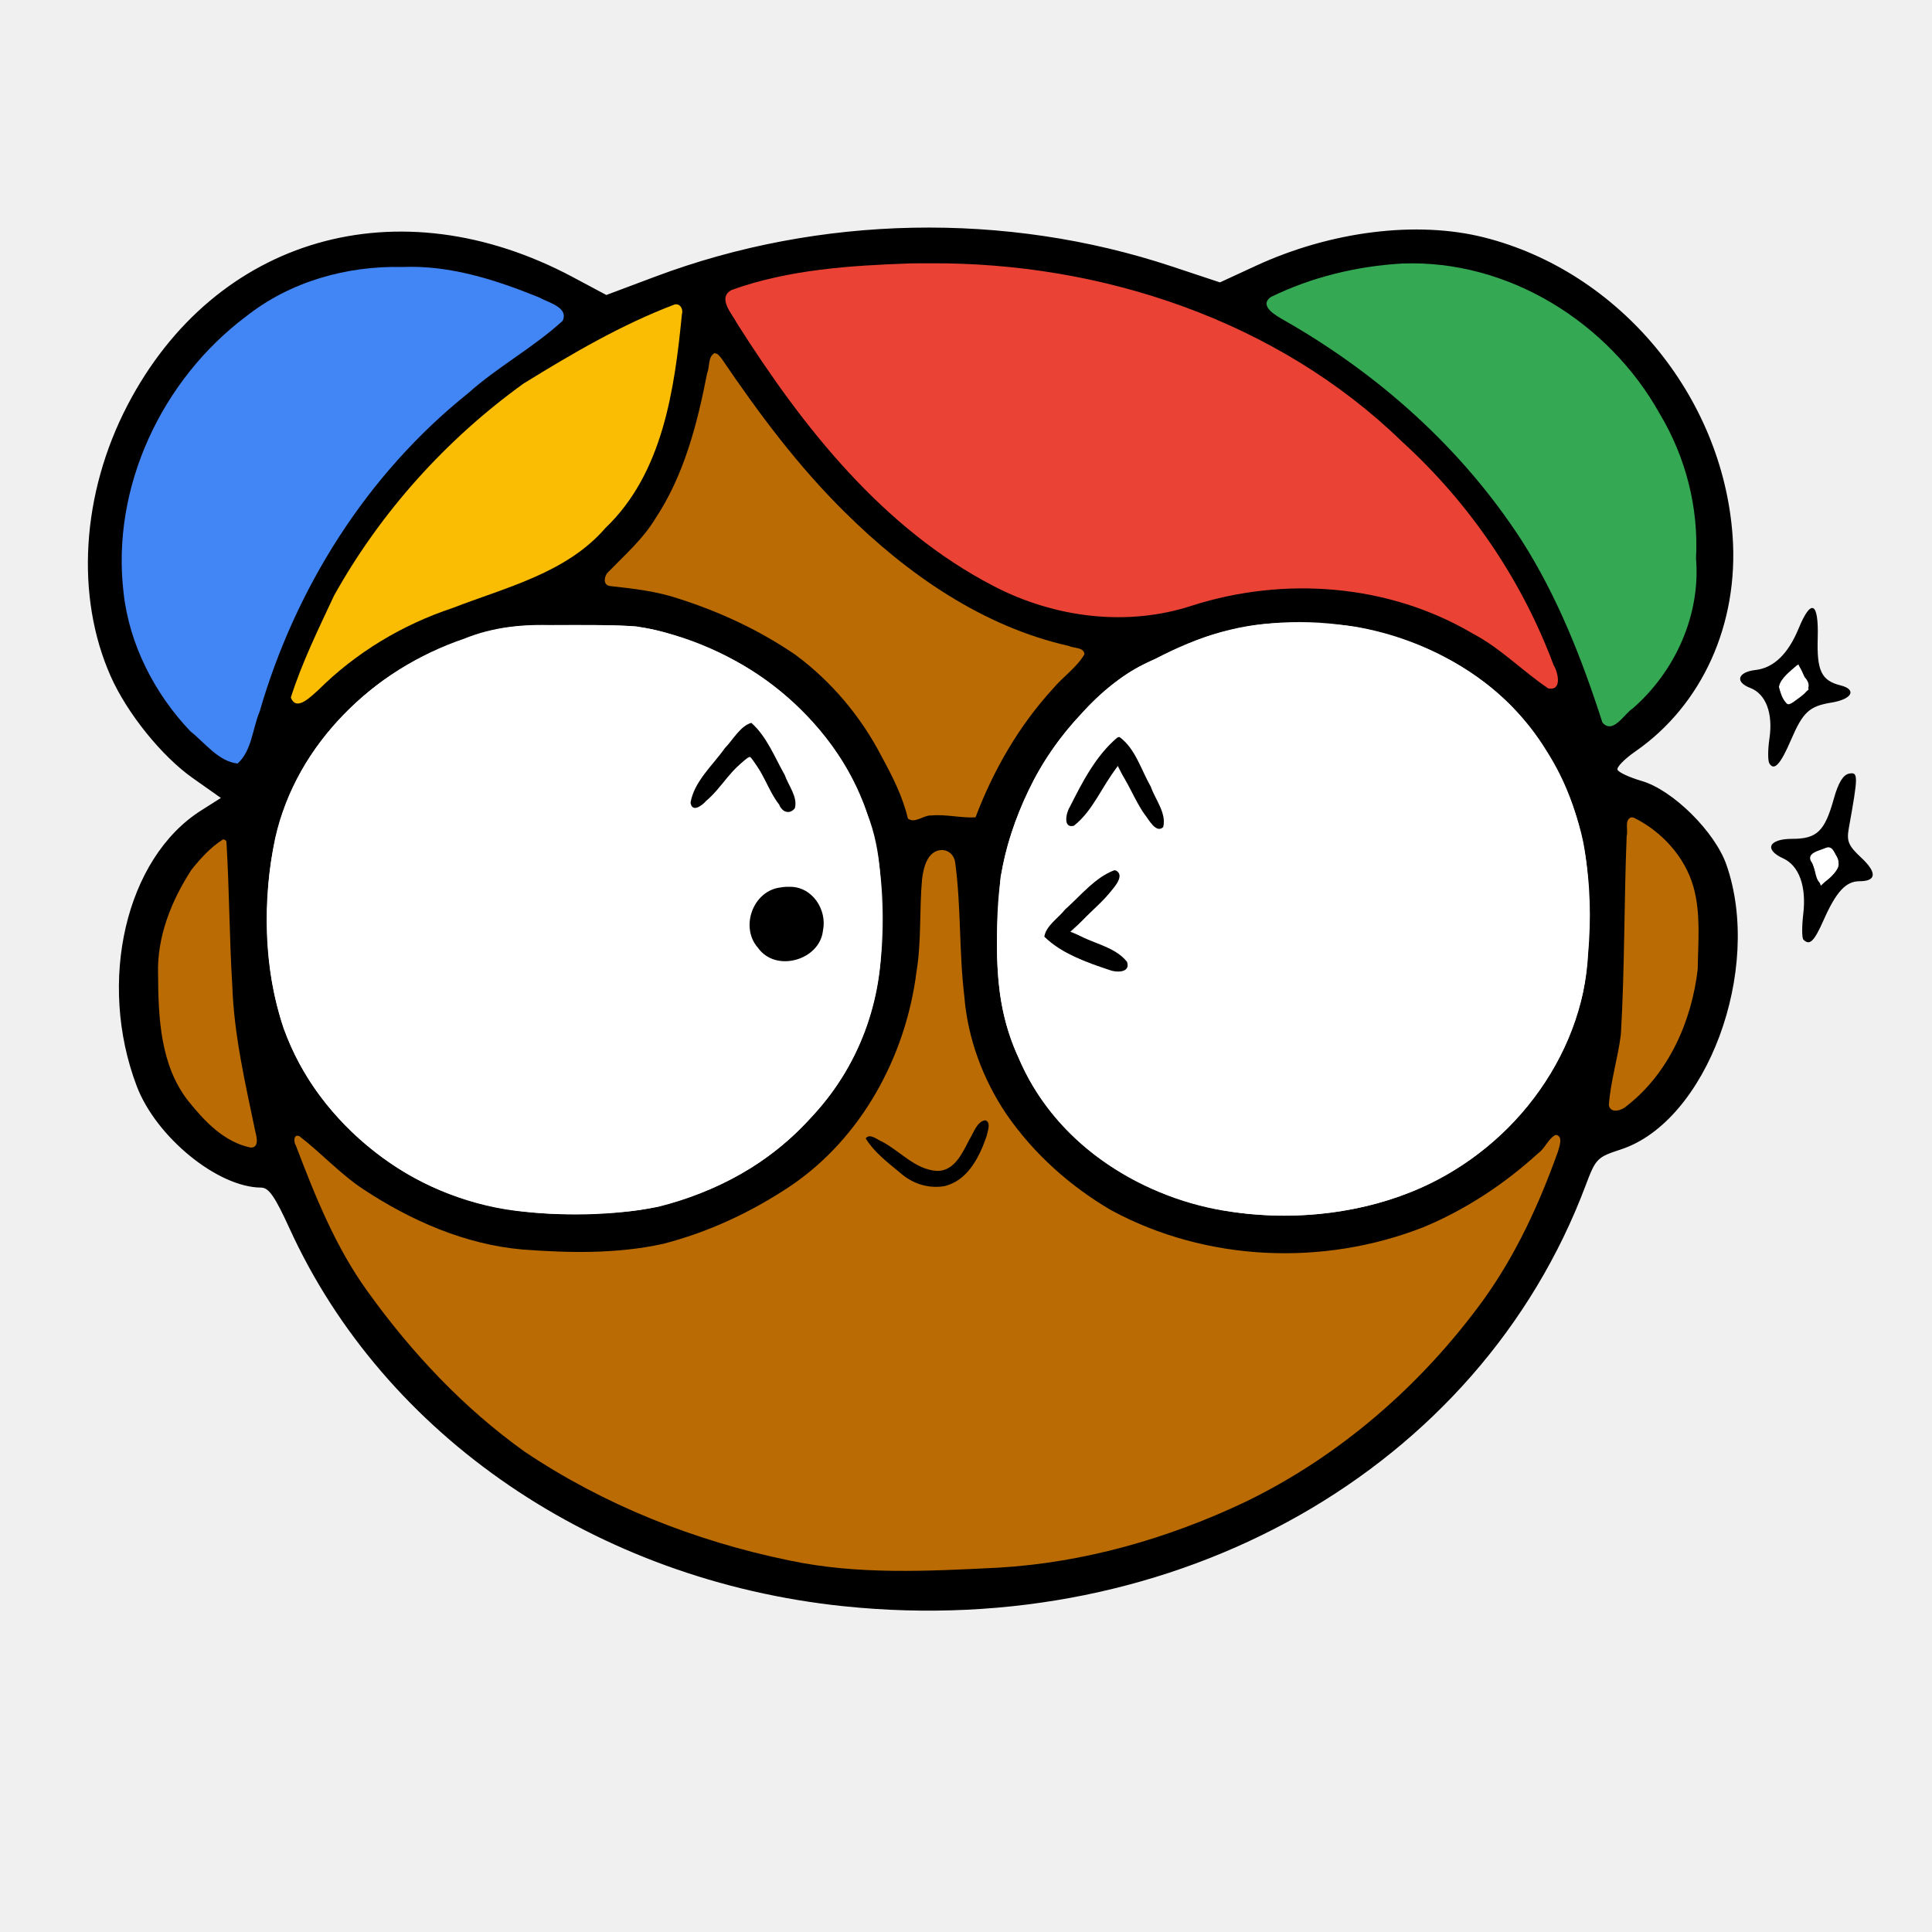
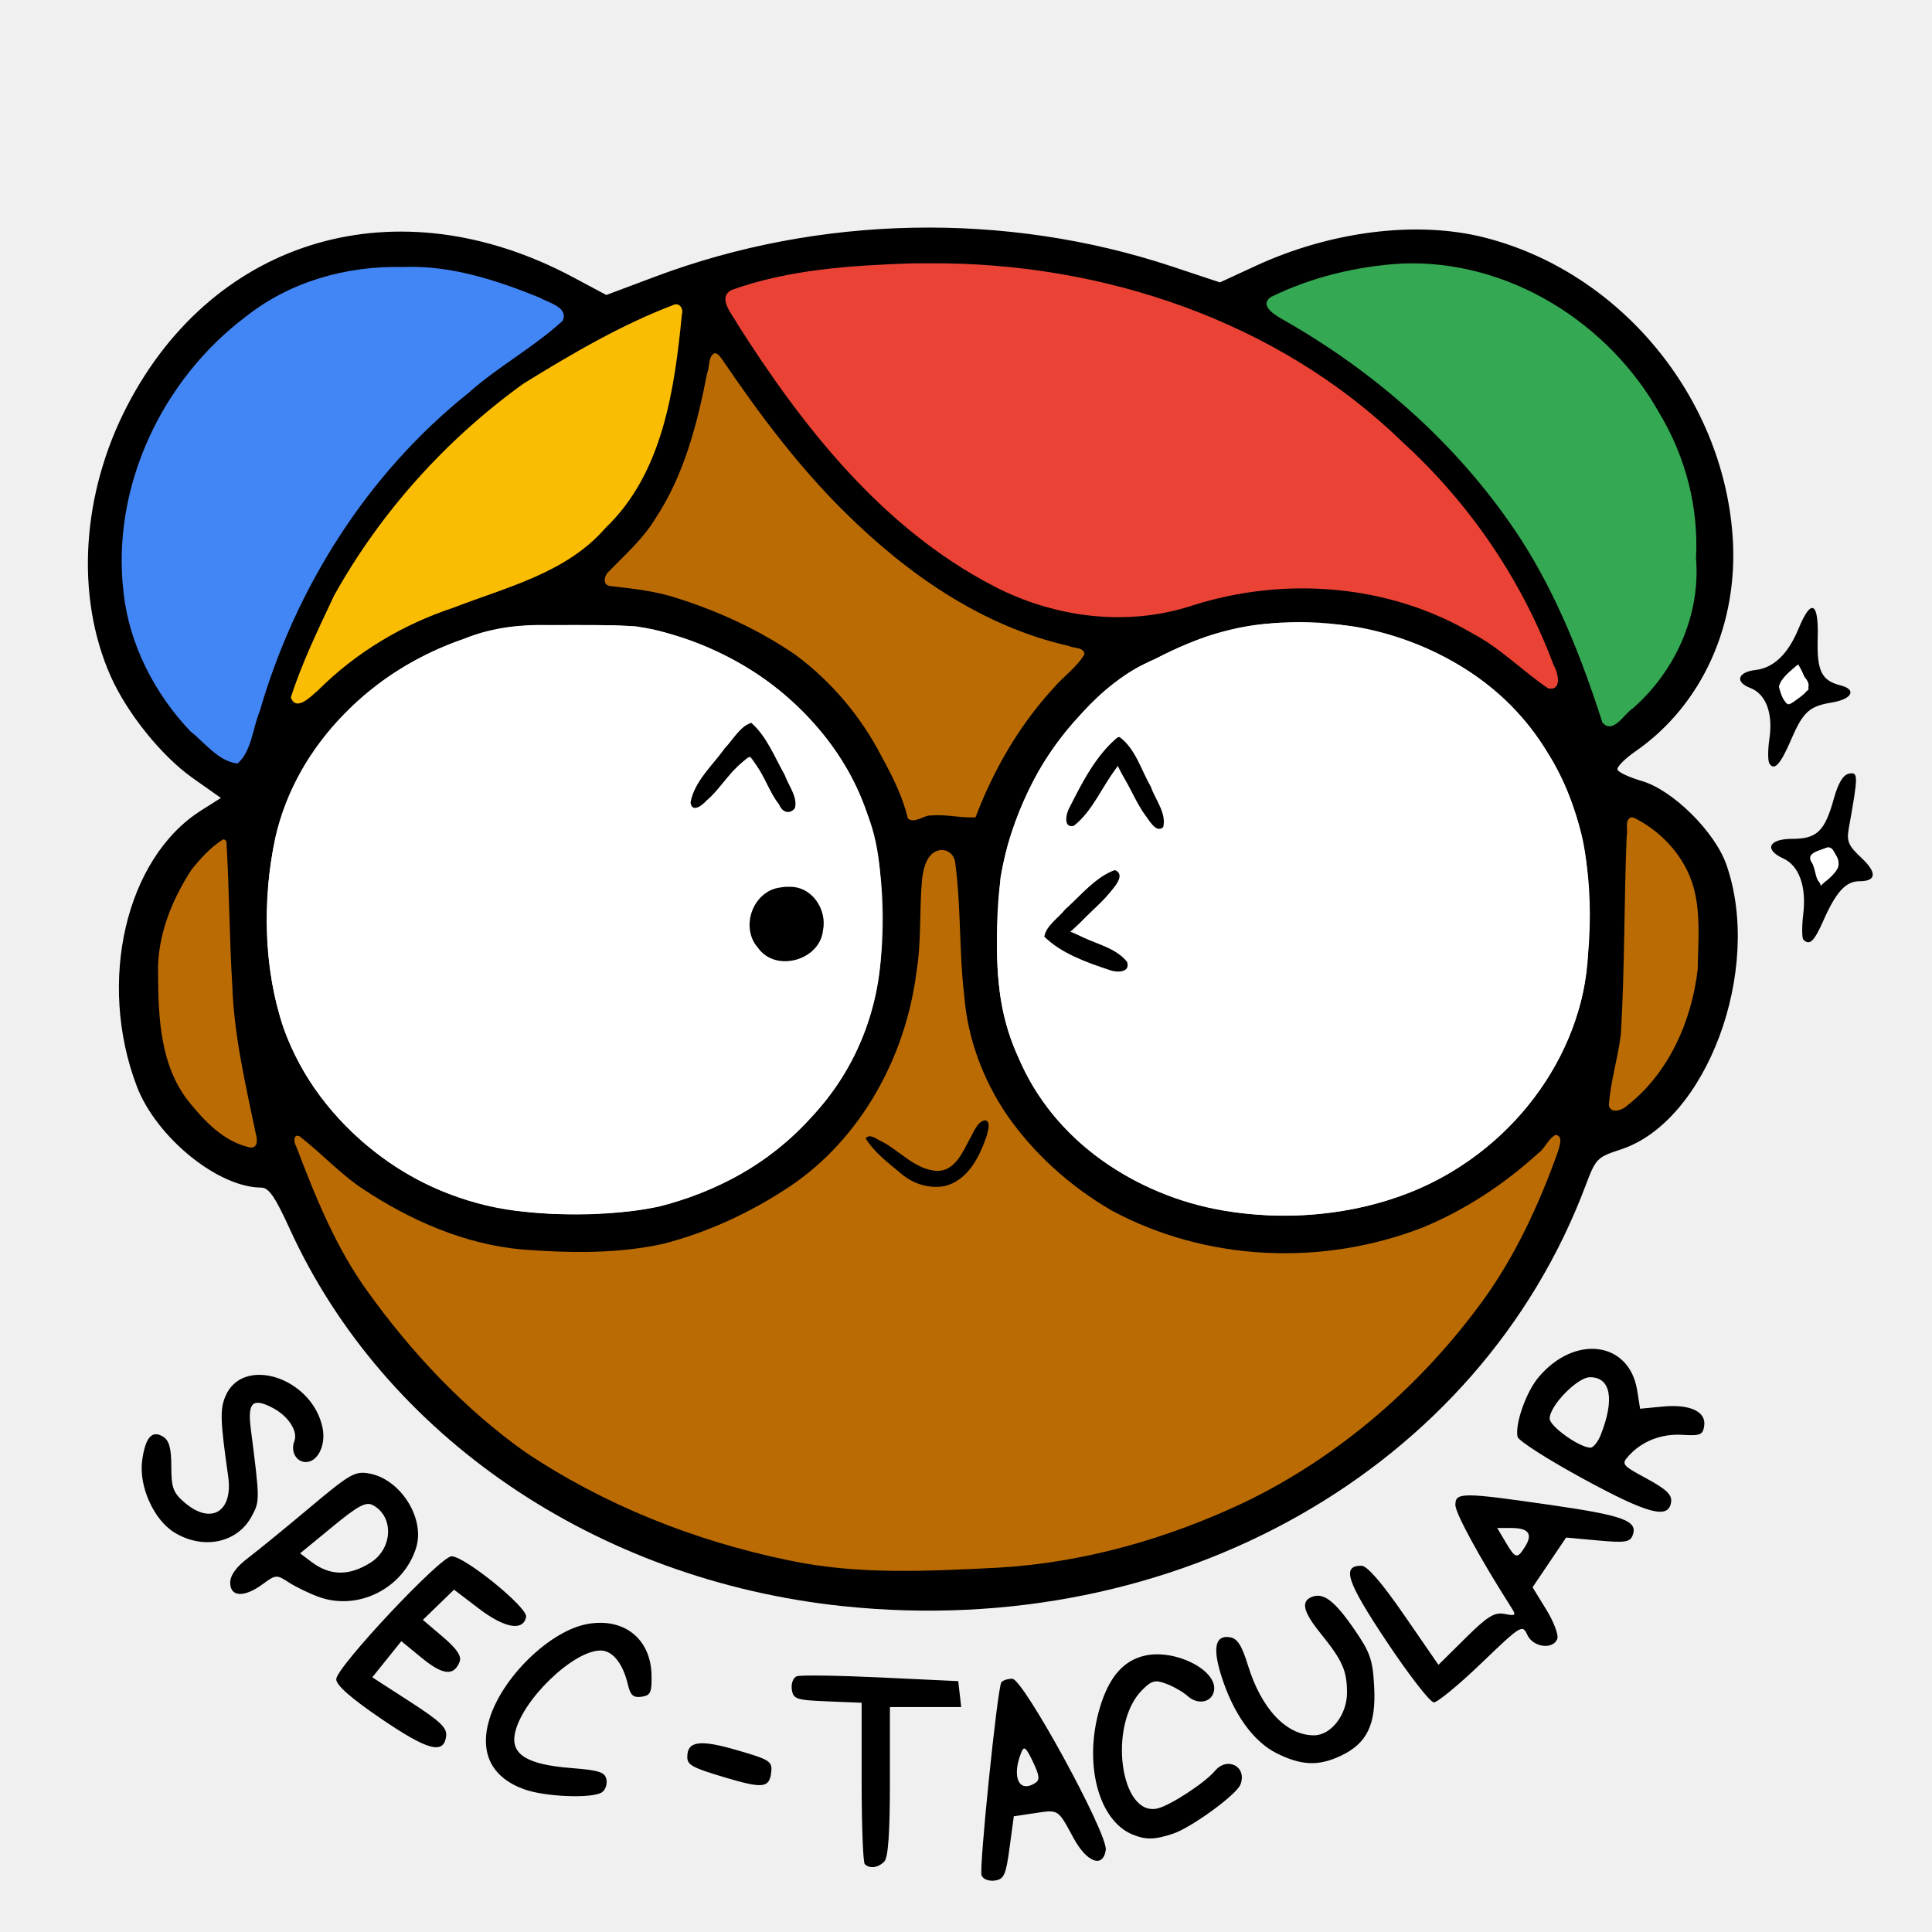
<svg xmlns="http://www.w3.org/2000/svg" version="1.1" id="svg2102" width="131.2" height="131.2" viewBox="0 0 131.2 131.2">
  <defs id="defs2106" />
  <path style="fill:#000000;stroke-width:0.32" d="M 57.284,109.077 C 40.482,107.323 26.102,97.524 19.673,83.448 c -1.005,-2.201 -1.419,-2.798 -1.941,-2.8 -2.943,-0.013 -7.128,-3.425 -8.443,-6.883 C 6.589,66.665 8.542,58.282 13.652,55.042 l 1.349,-0.855 -1.921,-1.355 C 10.981,51.351 8.629,48.432 7.517,45.925 5.103,40.487 5.533,33.524 8.653,27.527 14.606,16.086 27.059,12.502 38.906,18.821 l 2.27,1.211 3.32,-1.246 C 55.65,14.598 68.304,14.348 79.58,18.093 l 3.265,1.084 2.431,-1.123 c 5.11,-2.361 10.945,-3.086 15.518,-1.929 9.168,2.32 16.18,10.744 16.864,20.258 0.43,5.984 -2.057,11.497 -6.609,14.651 -0.723,0.501 -1.267,1.056 -1.208,1.232 0.059,0.177 0.806,0.525 1.66,0.774 2.097,0.612 4.957,3.444 5.739,5.684 2.487,7.12 -1.339,17.432 -7.172,19.334 -1.615,0.527 -1.702,0.615 -2.39,2.446 -7.25,19.281 -27.798,30.931 -50.394,28.572 z m 15.831,-3.474 c 9.32,-1.972 16.564,-5.783 22.75,-11.968 4.405,-4.405 6.816,-8.065 9.099,-13.811 1.009,-2.54 1.092,-3.288 0.215,-1.951 -0.722,1.102 -4.18,3.622 -6.74,4.911 -7.201,3.626 -16.449,3.381 -23.532,-0.623 -2.316,-1.309 -5.708,-4.567 -7.015,-6.737 -2.165,-3.594 -2.721,-5.859 -2.919,-11.895 -0.166,-5.045 -0.223,-5.445 -0.797,-5.555 -1.119,-0.214 -1.461,0.804 -1.461,4.349 0,7.328 -2.652,13.326 -7.79,17.621 -2.042,1.707 -6.67,3.976 -9.65,4.732 -3.089,0.783 -9.422,0.779 -12.48,-0.009 -4.352,-1.122 -8.373,-3.325 -11.168,-6.121 -0.809,-0.809 -1.472,-1.392 -1.472,-1.295 0,0.359 1.955,5.085 2.769,6.693 2.516,4.969 8.222,11.389 12.913,14.528 6.059,4.054 13.218,6.729 20.797,7.77 3.566,0.49 12.845,0.13 16.48,-0.639 z m -11.2,-25.152 c -1.08,-0.585 -3.36,-2.675 -3.36,-3.081 0,-0.767 1.097,-0.472 2.566,0.69 2.433,1.923 3.492,1.688 4.626,-1.026 0.463,-1.109 1.195,-1.537 1.575,-0.921 0.288,0.466 -0.52,2.565 -1.379,3.58 -1.019,1.204 -2.642,1.51 -4.028,0.759 z m -15.68,1.039 c 3.502,-1.134 6.257,-2.847 8.641,-5.373 3.499,-3.709 5.07,-7.957 5.07,-13.712 0,-5.755 -1.571,-10.003 -5.07,-13.712 -2.365,-2.507 -5.104,-4.219 -8.641,-5.399 -2.304,-0.769 -3.024,-0.855 -7.2,-0.855 -4.176,0 -4.896,0.085 -7.2,0.855 -3.536,1.181 -6.275,2.892 -8.641,5.399 -3.498,3.708 -5.057,7.933 -5.057,13.712 0,5.647 1.531,9.916 4.841,13.502 4.316,4.676 9.672,6.751 16.856,6.53 3.03,-0.093 4.38,-0.293 6.4,-0.947 z m 5.336,-16.946 c -1.589,-1.692 -0.418,-4.379 1.909,-4.379 1.477,0 2.515,1.075 2.515,2.605 0,2.272 -2.874,3.425 -4.424,1.775 z m 1.655,-9.438 c -0.191,-0.122 -0.723,-0.968 -1.183,-1.879 -0.46,-0.912 -0.953,-1.73 -1.096,-1.818 -0.143,-0.088 -0.956,0.699 -1.807,1.75 -1.497,1.85 -2.164,2.188 -2.357,1.196 -0.114,-0.589 3.671,-5.39 4.249,-5.39 0.23,0 1.08,1.28 1.888,2.844 1.154,2.235 1.382,2.916 1.062,3.182 -0.224,0.186 -0.563,0.238 -0.754,0.116 z m 38.862,26.957 c 7.582,-1.541 13.47,-7.01 15.305,-14.219 0.705,-2.767 0.706,-8.426 0.002,-11.2 -0.856,-3.376 -2.553,-6.466 -4.807,-8.753 -4.508,-4.575 -12.11,-6.669 -18.754,-5.167 -1.986,0.449 -2.559,0.673 -6.24,2.432 -2.566,1.226 -5.911,4.802 -7.472,7.987 -1.822,3.716 -2.39,6.154 -2.42,10.381 -0.028,3.996 0.402,6.124 1.836,9.088 3.617,7.475 12.974,11.396 22.549,9.451 z M 73.275,65.122 c -1.32,-0.59 -2.444,-1.283 -2.497,-1.54 -0.103,-0.499 4.194,-4.537 4.829,-4.537 0.958,0 0.445,1.15 -1.173,2.628 l -1.75,1.599 1.975,0.81 c 1.416,0.581 1.975,0.978 1.975,1.402 0,0.894 -0.725,0.816 -3.36,-0.362 z m -0.93,-9.242 c -0.418,-0.504 2.752,-5.737 3.571,-5.895 0.389,-0.075 0.927,0.684 1.996,2.812 0.805,1.603 1.379,3.053 1.275,3.221 -0.465,0.753 -1.183,0.146 -2.191,-1.854 L 75.907,52.006 74.671,53.999 c -1.327,2.141 -1.796,2.52 -2.326,1.882 z M 17.187,77.045 C 15.711,70.517 15.599,69.673 15.401,63.557 l -0.206,-6.368 -0.975,0.821 c -1.235,1.041 -2.512,3.417 -3.029,5.636 -0.518,2.226 -0.244,6.744 0.533,8.8 0.703,1.86 2.552,4.062 4.017,4.784 1.409,0.694 1.638,0.665 1.446,-0.186 z m 94.476,-3.304 c 2.234,-2.424 3.523,-6.041 3.527,-9.896 0.002,-2.627 -0.366,-4.148 -1.365,-5.63 -0.643,-0.954 -2.56,-2.53 -3.076,-2.53 -0.106,1.21e-4 -0.196,3.132 -0.2,6.96 -0.005,5.393 -0.131,7.526 -0.56,9.474 -0.304,1.383 -0.553,2.643 -0.553,2.8 0,0.692 0.983,0.172 2.228,-1.178 z m -47.063,-18.572 1.475,0.195 0.749,-1.84 c 1,-2.455 3.161,-5.641 5.143,-7.582 l 1.616,-1.582 -2.26,-0.587 C 64.121,41.902 56.356,35.516 50.094,26.315 l -1.581,-2.323 -0.583,2.886 c -1.033,5.113 -2.868,8.795 -5.613,11.262 -1.43,1.285 -1.425,1.546 0.031,1.546 3.03,0 9.588,2.685 12.527,5.13 0.88,0.732 2.22,2.073 2.978,2.98 1.416,1.695 3.902,6.388 3.902,7.364 0,0.461 0.109,0.49 0.685,0.181 0.408,-0.218 1.281,-0.288 2.16,-0.171 z m -48.103,-4.525 c 2.457,-11.153 9.041,-20.753 18.538,-27.032 1.584,-1.047 2.939,-1.962 3.011,-2.033 0.261,-0.258 -4.199,-2.08 -6.297,-2.572 -3.209,-0.754 -8.249,-0.476 -10.849,0.597 -9.706,4.008 -14.957,16.37 -10.738,25.281 0.521,1.1 1.39,2.55 1.932,3.221 0.984,1.22 3.533,3.41 3.975,3.415 0.129,0.002 0.321,-0.393 0.428,-0.877 z m 95.904,-4.752 c 1.623,-2.111 2.476,-4.955 2.471,-8.241 -0.013,-8.92 -6.601,-17.099 -15.249,-18.932 -1.203,-0.255 -2.877,-0.466 -3.721,-0.469 -2.032,-0.007 -6.061,0.842 -8.128,1.713 l -1.661,0.7 1.661,0.925 c 9.941,5.534 17.389,14.482 20.595,24.746 l 0.828,2.65 0.999,-0.762 c 0.55,-0.419 1.542,-1.467 2.205,-2.33 z M 24.427,43.881 c 2.141,-1.468 4.314,-2.46 8.082,-3.69 1.944,-0.635 4.388,-1.658 5.431,-2.274 4.571,-2.701 7.028,-7.329 7.693,-14.49 l 0.215,-2.309 -1.246,0.52 c -2.595,1.083 -6.448,3.149 -8.764,4.699 -4.691,3.139 -10.398,9.559 -12.913,14.528 -0.814,1.608 -2.769,6.333 -2.769,6.693 0,0.097 0.662,-0.485 1.472,-1.295 0.809,-0.809 2.069,-1.881 2.8,-2.382 z m 80.333,0.578 C 102.584,39.105 100.131,35.441 95.865,31.175 89.675,24.985 82.395,21.157 73.115,19.213 69.031,18.358 61.403,18.032 57.309,18.538 c -3.977,0.492 -7.714,1.328 -7.714,1.726 0,0.176 0.957,1.757 2.126,3.514 9.234,13.871 19.7,20.056 28.779,17.009 1.341,-0.45 3.647,-0.98 5.124,-1.178 6.37,-0.852 13.544,1.363 18.246,5.633 0.86,0.781 1.6,1.387 1.644,1.346 0.044,-0.041 -0.296,-0.999 -0.755,-2.128 z m 17.708,19.351 c -0.107,-0.107 -0.111,-0.894 -0.01,-1.749 0.222,-1.873 -0.287,-3.277 -1.364,-3.768 -1.319,-0.601 -0.983,-1.328 0.612,-1.328 1.681,0 2.211,-0.51 2.825,-2.718 0.303,-1.089 0.634,-1.634 1.04,-1.712 0.626,-0.12 0.624,0.126 -0.02,3.708 -0.158,0.879 -0.03,1.185 0.833,1.991 1.097,1.024 1.054,1.61 -0.118,1.61 -0.916,0 -1.581,0.724 -2.433,2.652 -0.64,1.446 -0.942,1.737 -1.365,1.314 z m 2.22,-5.705 c -0.297,-0.629 -0.448,-0.686 -1.001,-0.381 -0.358,0.198 -0.685,0.369 -0.726,0.381 -0.041,0.012 0.097,0.476 0.307,1.033 l 0.382,1.011 0.694,-0.652 c 0.578,-0.543 0.635,-0.775 0.344,-1.392 z m -4.53,-6.257 c -0.111,-0.179 -0.11,-0.938 0.001,-1.685 0.258,-1.726 -0.24,-3.042 -1.304,-3.447 -1.057,-0.402 -0.854,-1.08 0.365,-1.218 1.224,-0.138 2.212,-1.09 2.921,-2.816 0.852,-2.073 1.37,-1.815 1.298,0.646 -0.066,2.232 0.251,2.889 1.552,3.216 1.125,0.282 0.784,0.94 -0.605,1.165 -1.516,0.246 -1.945,0.639 -2.756,2.526 -0.72,1.674 -1.145,2.14 -1.471,1.612 z m 2.649,-5 c 0.051,-0.023 -0.082,-0.423 -0.294,-0.889 l -0.386,-0.847 -0.724,0.68 c -0.61,0.573 -0.669,0.8 -0.374,1.447 0.337,0.74 0.374,0.747 1.017,0.209 0.367,-0.307 0.709,-0.578 0.76,-0.601 z" id="path2661" />
  <path style="fill:#ffffff;fill-opacity:1;stroke-width:0.197" d="m 27.341,18.552 c -3.803,-0.08 -7.654,0.997 -10.595,3.478 -6.114,4.713 -9.576,13.146 -7.426,20.715 1.052,2.884 2.512,5.717 5.025,7.596 0.521,0.338 1.179,1.181 1.812,1.048 1.229,-3.56 2.118,-7.265 3.882,-10.626 3.516,-7.341 9.256,-13.473 16.088,-17.846 0.557,-0.486 1.488,-0.872 1.766,-1.538 -2.405,-1.451 -5.234,-2.167 -7.978,-2.706 -0.854,-0.102 -1.714,-0.129 -2.574,-0.121 z" id="path812" />
  <path style="fill:#4285f4;fill-opacity:1;stroke-width:0.197" d="m 27.332,18.131 c -3.795,-0.088 -7.626,0.986 -10.625,3.359 -5.716,4.291 -9.17,11.603 -8.315,18.768 0.387,3.513 2.115,6.858 4.533,9.401 0.985,0.777 1.903,2.049 3.207,2.191 0.968,-0.855 1.016,-2.379 1.5,-3.528 2.429,-8.403 7.303,-16.139 14.162,-21.622 2.018,-1.807 4.435,-3.095 6.419,-4.919 0.415,-0.926 -0.998,-1.233 -1.597,-1.582 -2.942,-1.194 -6.07,-2.204 -9.285,-2.068 z" id="path814" />
  <path style="fill:#ea4335;fill-opacity:1;stroke-width:0.197" d="m 61.808,17.888 c -4.07,0.143 -8.249,0.414 -12.108,1.797 -1.04,0.529 0.041,1.66 0.369,2.306 4.458,7.028 9.885,13.913 17.411,17.811 4.115,2.144 9.05,2.784 13.495,1.317 6.266,-1.994 13.342,-1.462 19.043,1.91 1.878,0.981 3.372,2.546 5.119,3.718 0.971,0.191 0.669,-1.097 0.366,-1.581 C 103.343,39.367 99.777,34.147 95.202,29.983 86.744,21.766 74.805,17.801 63.137,17.881 c -0.443,-0.004 -0.886,0.001 -1.328,0.007 z" id="path816" />
  <path style="fill:#34a853;fill-opacity:1;stroke-width:0.197" d="m 95.238,17.895 c -3.076,0.173 -6.171,0.921 -8.938,2.275 -0.853,0.615 0.391,1.286 0.893,1.573 6.423,3.656 12.071,8.696 16.106,14.904 2.459,3.839 4.131,8.099 5.519,12.42 0.722,0.829 1.478,-0.591 2.054,-0.954 2.886,-2.513 4.621,-6.346 4.303,-10.192 0.184,-3.446 -0.697,-6.881 -2.473,-9.837 -3.455,-6.192 -10.29,-10.464 -17.465,-10.188 z" id="path818" />
  <path style="fill:#fbbc04;fill-opacity:1;stroke-width:0.197" d="m 45.804,20.68 c -3.611,1.368 -6.975,3.346 -10.254,5.369 -5.255,3.787 -9.717,8.743 -12.869,14.406 -1.057,2.261 -2.175,4.539 -2.93,6.911 0.369,1.001 1.394,-0.106 1.847,-0.489 2.567,-2.561 5.723,-4.456 9.153,-5.594 3.624,-1.406 7.724,-2.367 10.371,-5.435 3.894,-3.718 4.685,-9.407 5.185,-14.501 0.109,-0.338 -0.112,-0.767 -0.502,-0.666 z" id="path820" />
  <path style="fill:#000000;fill-opacity:0;stroke-width:0.197" d="m 36.153,82.375 c -5.07,-0.525 -9.151,-2.415 -12.545,-5.808 -2.74,-2.74 -4.261,-5.556 -5.039,-9.33 -0.371,-1.8 -0.413,-2.503 -0.331,-5.597 0.109,-4.134 0.434,-5.658 1.802,-8.452 2.243,-4.579 6.577,-8.179 12.097,-10.048 l 1.671,-0.566 h 5.209 5.209 l 1.671,0.563 c 6.099,2.054 10.584,6.015 12.644,11.164 1.674,4.185 1.917,9.931 0.61,14.44 -1.924,6.638 -7.986,11.986 -15.121,13.338 -1.83,0.347 -5.905,0.5 -7.876,0.296 z M 54.448,64.992 c 0.373,-0.156 0.856,-0.576 1.074,-0.934 1.496,-2.453 -1.519,-5.036 -3.718,-3.185 -1.346,1.133 -1.086,3.276 0.498,4.102 0.716,0.373 1.282,0.378 2.145,0.017 z M 53.955,54.559 c 0,-0.514 -1.431,-3.524 -2.3,-4.836 -0.621,-0.939 -0.829,-0.853 -2.333,0.966 -2.047,2.476 -2.755,3.756 -2.251,4.068 0.334,0.206 0.881,-0.226 2.032,-1.609 0.614,-0.737 1.292,-1.45 1.506,-1.584 0.354,-0.221 0.442,-0.149 0.972,0.788 1.344,2.381 1.579,2.702 1.975,2.702 0.294,0 0.398,-0.129 0.398,-0.495 z" id="path828" />
  <path style="fill:#000000;fill-opacity:0;stroke-width:0.197" d="M 83.749,82.367 C 79.368,81.681 75.001,79.492 72.31,76.635 70.996,75.239 70.181,74.016 69.282,72.09 67.955,69.25 67.817,68.461 67.814,63.703 c -0.003,-4.784 0.188,-5.848 1.651,-9.223 1.116,-2.573 2.365,-4.359 4.639,-6.633 1.847,-1.847 2.172,-2.082 4.266,-3.089 4.355,-2.094 6.641,-2.6 10.917,-2.42 2.748,0.116 4.607,0.477 6.684,1.298 4.851,1.917 7.962,4.83 10.177,9.528 1.457,3.09 1.992,6.272 1.776,10.549 -0.161,3.175 -0.677,5.309 -1.876,7.754 -2.624,5.353 -7.737,9.295 -13.766,10.613 -1.74,0.38 -6.842,0.552 -8.533,0.287 z m -7.225,-16.852 c 0.055,-0.389 -0.152,-0.548 -1.572,-1.201 -0.9,-0.414 -1.785,-0.804 -1.966,-0.867 -0.258,-0.089 0.031,-0.476 1.327,-1.771 1.655,-1.655 2.09,-2.494 1.294,-2.494 -0.639,0 -4.747,3.77 -4.747,4.357 0,0.48 4.409,2.574 5.209,2.474 0.24,-0.03 0.418,-0.224 0.457,-0.498 z m 2.59,-9.587 c 0,-0.482 -1.122,-3.005 -1.984,-4.461 -0.536,-0.906 -0.905,-1.327 -1.163,-1.327 -0.463,0 -1.63,1.513 -2.729,3.538 -0.929,1.711 -1.04,2.419 -0.364,2.323 0.31,-0.044 0.801,-0.608 1.641,-1.884 0.66,-1.002 1.251,-1.873 1.314,-1.936 0.063,-0.063 0.353,0.359 0.646,0.937 0.985,1.949 1.825,3.115 2.244,3.115 0.227,0 0.396,-0.13 0.396,-0.306 z" id="path830" />
  <path style="fill:#000000;fill-opacity:0;stroke-width:0.197" d="m 121.01,47.282 c -0.313,-0.687 -0.298,-0.761 0.281,-1.45 0.679,-0.807 0.949,-0.763 1.268,0.207 0.261,0.79 0.253,0.824 -0.274,1.278 -0.693,0.596 -0.991,0.588 -1.275,-0.034 z" id="path832" />
  <path style="fill:#000000;fill-opacity:0;stroke-width:0.197" d="m 123.334,59.468 c -0.471,-1.239 -0.451,-1.387 0.235,-1.72 0.739,-0.359 1.029,-0.205 1.241,0.659 0.094,0.384 -0.002,0.627 -0.407,1.032 -0.657,0.657 -0.829,0.662 -1.069,0.03 z" id="path834" />
  <path style="fill:#ffffff;fill-opacity:1;stroke-width:0.139" d="m 122.044,45.166 c -0.453,0.405 -1.114,0.87 -1.24,1.479 0.124,0.428 0.362,1.462 1.002,1.011 0.589,-0.436 1.459,-0.895 0.755,-1.658 -0.153,-0.261 -0.248,-0.683 -0.517,-0.832 z" id="path829" />
  <path style="fill:#ffffff;fill-opacity:1;stroke-width:0.139" d="m 124.087,57.558 c -0.484,0.194 -1.549,0.358 -1.023,1.055 0.255,0.41 0.18,1.211 0.64,1.408 0.657,-0.397 1.576,-1.21 0.919,-2.016 -0.1,-0.212 -0.257,-0.49 -0.536,-0.447 z" id="path831" />
  <path style="fill:#ffffff;fill-opacity:1;stroke-width:0.139" d="m 87.73,42.318 c -3.266,-0.122 -6.43,0.919 -9.286,2.431 -2,0.85 -3.702,2.219 -5.119,3.851 -2.844,2.998 -4.668,6.923 -5.379,10.974 -0.347,4.076 -0.583,8.388 1.192,12.197 2.363,5.656 7.99,9.435 13.924,10.438 4.256,0.702 8.751,0.338 12.773,-1.262 6.561,-2.617 11.658,-9.008 12.011,-16.163 0.42,-4.724 -0.195,-9.708 -2.808,-13.769 -2.791,-4.607 -7.821,-7.589 -13.069,-8.467 -1.402,-0.207 -2.824,-0.244 -4.239,-0.231 z m -11.7,7.736 c 1.083,0.794 1.468,2.243 2.122,3.375 0.301,0.872 1.077,1.789 0.84,2.739 -0.498,0.466 -0.999,-0.557 -1.268,-0.874 -0.706,-1.001 -1.123,-2.248 -1.877,-3.175 -1.009,1.269 -1.619,2.935 -2.921,3.958 -0.771,0.2 -0.516,-0.918 -0.274,-1.283 0.851,-1.684 1.756,-3.46 3.21,-4.697 0.051,-0.025 0.108,-0.049 0.167,-0.043 z m -0.258,9.055 c 0.664,0.339 -0.142,1.18 -0.429,1.536 -0.757,0.925 -1.811,1.66 -2.459,2.636 1.14,0.785 2.761,0.922 3.65,2.033 0.267,0.766 -0.749,0.742 -1.208,0.551 -1.553,-0.518 -3.221,-1.097 -4.408,-2.258 0.126,-0.756 0.966,-1.271 1.429,-1.863 1.047,-0.923 1.984,-2.135 3.311,-2.641 l 0.059,-8.15e-4 z" id="path833" />
  <path style="fill:#ffffff;fill-opacity:1;stroke-width:0.139" d="m 37.63,42.458 c -2.079,-0.085 -4.171,0.119 -6.112,0.917 -6.108,2.07 -11.376,7.104 -12.824,13.506 -0.889,4.258 -0.818,8.804 0.563,12.951 2.405,6.638 8.748,11.503 15.717,12.387 3.223,0.389 6.535,0.35 9.726,-0.267 3.92,-0.975 7.616,-2.98 10.321,-6.015 3.254,-3.353 5.033,-8.094 4.811,-12.759 0.043,-2.656 0.071,-5.375 -0.929,-7.887 -2.288,-6.768 -8.759,-11.658 -15.717,-12.758 -1.849,-0.116 -3.706,-0.058 -5.557,-0.074 z m 13.391,6.63 c 1.047,0.921 1.588,2.34 2.273,3.548 0.245,0.707 0.897,1.494 0.683,2.251 -0.359,0.456 -0.878,0.256 -1.064,-0.247 -0.781,-0.983 -1.084,-2.326 -1.998,-3.183 -1.238,0.632 -1.892,2.05 -2.96,2.928 -0.258,0.309 -0.964,0.845 -1.061,0.112 0.26,-1.454 1.504,-2.517 2.327,-3.688 0.56,-0.563 1.009,-1.479 1.8,-1.722 z m 2.578,11.135 c 1.543,-0.043 2.59,1.546 2.286,2.982 -0.224,2.013 -3.22,2.856 -4.408,1.164 -1.241,-1.392 -0.35,-3.88 1.524,-4.102 0.197,-0.036 0.398,-0.051 0.598,-0.044 z" id="path835" />
  <path style="fill:#ba6b04;fill-opacity:0;stroke-width:0.197" d="m 63.905,57.928 c -1.275,0.341 -1.013,2.128 -1.224,3.136 0.069,5.505 -1.123,11.259 -4.657,15.627 -3.402,4.222 -8.493,6.869 -13.704,8.097 -3.865,0.571 -7.869,0.518 -11.704,-0.242 -4.533,-1.147 -8.65,-3.619 -11.941,-6.92 -0.769,-0.78 -0.28,0.44 -0.134,0.798 1.814,5.302 4.781,10.164 8.654,14.213 5.193,5.838 12.253,9.684 19.668,11.925 5.752,1.872 11.868,2.306 17.869,1.76 10.838,-0.417 21.537,-4.944 29.14,-12.728 4.48,-4.312 7.894,-9.744 9.742,-15.678 -0.157,-0.418 -0.855,0.529 -1.111,0.623 -4.913,4.48 -11.549,7.064 -18.226,6.682 -6.943,-0.184 -13.889,-3.42 -17.886,-9.212 -3.313,-4.35 -3.235,-10.03 -3.515,-15.224 -0.264,-0.874 0.323,-2.409 -0.734,-2.842 -0.077,-0.018 -0.157,-0.021 -0.235,-0.014 z m 2.961,18.046 c 0.965,0.297 0.116,1.617 -0.109,2.224 -0.651,1.839 -2.856,3.377 -4.731,2.225 -1.249,-0.824 -2.706,-1.756 -3.292,-3.171 0.38,-0.674 1.312,0.344 1.796,0.493 1.214,0.699 2.98,2.45 4.271,0.957 0.82,-0.758 0.913,-2.381 2.066,-2.728 z" id="path902" />
  <path style="fill:#ba6b04;fill-opacity:0;stroke-width:0.197" d="m 63.905,57.928 c -1.275,0.341 -1.013,2.128 -1.224,3.136 0.069,5.505 -1.123,11.259 -4.657,15.627 -3.402,4.222 -8.493,6.869 -13.704,8.097 -3.865,0.571 -7.869,0.518 -11.704,-0.242 -4.533,-1.147 -8.65,-3.619 -11.941,-6.92 -0.769,-0.78 -0.28,0.44 -0.134,0.798 1.814,5.302 4.781,10.164 8.654,14.213 5.193,5.838 12.253,9.684 19.668,11.925 5.752,1.872 11.868,2.306 17.869,1.76 10.838,-0.417 21.537,-4.944 29.14,-12.728 4.48,-4.312 7.894,-9.744 9.742,-15.678 -0.157,-0.418 -0.855,0.529 -1.111,0.623 -4.913,4.48 -11.549,7.064 -18.226,6.682 -6.943,-0.184 -13.889,-3.42 -17.886,-9.212 -3.313,-4.35 -3.235,-10.03 -3.515,-15.224 -0.264,-0.874 0.323,-2.409 -0.734,-2.842 -0.077,-0.018 -0.157,-0.021 -0.235,-0.014 z m 2.961,18.046 c 0.965,0.297 0.116,1.617 -0.109,2.224 -0.651,1.839 -2.856,3.377 -4.731,2.225 -1.249,-0.824 -2.706,-1.756 -3.292,-3.171 0.38,-0.674 1.312,0.344 1.796,0.493 1.214,0.699 2.98,2.45 4.271,0.957 0.82,-0.758 0.913,-2.381 2.066,-2.728 z" id="path906" />
  <path style="fill:#ba6b04;fill-opacity:1;stroke-width:0.098" d="m 63.913,57.724 c -0.941,0.072 -1.201,1.2 -1.296,1.973 -0.192,2.1 -0.035,4.208 -0.379,6.293 -0.722,5.739 -3.74,11.322 -8.613,14.588 -2.636,1.752 -5.533,3.104 -8.597,3.891 -3.14,0.689 -6.396,0.622 -9.566,0.382 -3.879,-0.344 -7.564,-1.959 -10.8,-4.098 -1.569,-1.038 -2.838,-2.449 -4.321,-3.589 -0.423,-0.193 -0.406,0.403 -0.247,0.632 1.311,3.443 2.701,6.914 4.877,9.917 2.963,4.127 6.497,7.895 10.639,10.857 5.402,3.631 11.572,6.076 17.937,7.387 4.676,1.004 9.486,0.738 14.225,0.503 5.807,-0.335 11.5,-1.961 16.745,-4.443 6.451,-3.11 12.015,-7.958 16.216,-13.738 2.205,-3.06 3.797,-6.522 5.061,-10.063 0.088,-0.326 0.395,-1.078 -0.148,-1.148 -0.515,0.255 -0.714,0.91 -1.178,1.239 -2.298,2.097 -4.955,3.852 -7.826,5.039 -6.792,2.657 -14.708,2.331 -21.155,-1.145 -2.794,-1.621 -5.307,-3.866 -7.151,-6.551 -1.591,-2.365 -2.627,-5.149 -2.851,-8.004 -0.362,-3.003 -0.213,-6.053 -0.616,-9.056 -0.054,-0.499 -0.443,-0.886 -0.956,-0.864 z M 66.905,76.076 c 0.431,0.126 0.151,0.777 0.091,1.089 -0.485,1.412 -1.288,3.023 -2.878,3.387 -1.075,0.179 -2.159,-0.173 -2.969,-0.892 -0.849,-0.704 -1.784,-1.408 -2.36,-2.352 0.278,-0.38 0.793,0.097 1.105,0.216 1.232,0.643 2.243,1.887 3.707,1.99 1.218,0.046 1.766,-1.246 2.242,-2.15 0.276,-0.431 0.487,-1.196 1.062,-1.288 z" id="path931" />
  <path style="fill:#ba6b04;fill-opacity:1;stroke-width:0.098" d="m 48.497,23.996 c -0.425,0.251 -0.291,0.925 -0.475,1.339 -0.666,3.445 -1.573,6.955 -3.523,9.888 -0.838,1.386 -2.044,2.439 -3.154,3.584 -0.31,0.258 -0.457,0.929 0.093,0.991 1.582,0.178 3.15,0.347 4.676,0.865 2.793,0.893 5.483,2.146 7.91,3.809 2.45,1.817 4.458,4.206 5.856,6.921 0.73,1.338 1.425,2.71 1.773,4.191 0.482,0.374 1.06,-0.242 1.596,-0.206 1.001,-0.095 2.012,0.185 2.998,0.126 1.207,-3.19 2.937,-6.203 5.257,-8.735 0.675,-0.808 1.602,-1.426 2.139,-2.335 C 73.628,43.943 72.904,44.033 72.574,43.863 66.729,42.549 61.624,38.99 57.411,34.821 54.216,31.68 51.525,28.071 49.019,24.373 48.883,24.217 48.741,23.961 48.497,23.996 Z" id="path933" />
  <path style="fill:#ba6b04;fill-opacity:1;stroke-width:0.098" d="m 110.756,55.509 c -0.455,0.19 -0.181,0.861 -0.29,1.249 -0.182,4.492 -0.13,9.016 -0.395,13.488 -0.198,1.615 -0.708,3.189 -0.815,4.811 0.118,0.601 0.897,0.346 1.209,0.05 2.857,-2.213 4.416,-5.765 4.826,-9.291 0.024,-1.856 0.219,-3.77 -0.288,-5.581 -0.582,-2.053 -2.15,-3.763 -4.039,-4.701 -0.067,-0.02 -0.138,-0.034 -0.209,-0.026 z" id="path935" />
  <path style="fill:#ba6b04;fill-opacity:1;stroke-width:0.098" d="m 15.13,57.013 c -0.827,0.524 -1.516,1.285 -2.127,2.049 -1.371,2.113 -2.355,4.568 -2.268,7.124 0.017,2.932 0.152,6.146 2.035,8.561 1.106,1.386 2.449,2.817 4.256,3.184 0.574,0.008 0.416,-0.696 0.321,-1.047 -0.68,-3.275 -1.45,-6.55 -1.57,-9.899 -0.202,-3.272 -0.202,-6.561 -0.401,-9.834 -0.043,-0.097 -0.138,-0.166 -0.247,-0.138 z" id="path937" />
+   <path id="path876" d="m 66.656,127.356 c -0.179,-0.467 1.07,-12.664 1.342,-13.105 0.084,-0.136 0.421,-0.247 0.748,-0.247 0.747,0 6.5,10.538 6.346,11.623 -0.18,1.262 -1.294,0.851 -2.189,-0.808 -1.071,-1.982 -0.997,-1.935 -2.634,-1.69 l -1.423,0.213 -0.287,2.131 c -0.251,1.864 -0.377,2.144 -1.008,2.233 -0.406,0.058 -0.798,-0.096 -0.895,-0.351 z m 3.635,-6.267 c 0.337,-0.214 0.308,-0.497 -0.149,-1.455 -0.473,-0.993 -0.605,-1.094 -0.796,-0.61 -0.654,1.657 -0.15,2.759 0.945,2.065 z m -11.565,5.502 c -0.117,-0.117 -0.213,-2.631 -0.213,-5.586 v -5.373 l -2.32,-0.094 c -2.13,-0.086 -2.328,-0.153 -2.422,-0.815 -0.056,-0.397 0.095,-0.797 0.335,-0.889 0.241,-0.092 2.807,-0.056 5.702,0.081 l 5.265,0.249 0.101,0.88 0.101,0.88 h -2.421 -2.421 v 5.056 c 0,3.506 -0.118,5.174 -0.384,5.44 -0.425,0.425 -0.995,0.498 -1.323,0.171 z m 18.187,-2.009 c -2.332,-0.955 -3.342,-4.847 -2.229,-8.594 0.623,-2.097 1.597,-3.227 3.068,-3.557 2.044,-0.459 4.894,0.969 4.695,2.353 -0.118,0.821 -1.09,1.032 -1.798,0.391 -0.295,-0.267 -0.94,-0.639 -1.432,-0.826 -0.772,-0.294 -1,-0.236 -1.657,0.421 -2.34,2.34 -1.492,8.678 1.075,8.033 0.872,-0.219 3.213,-1.755 3.857,-2.531 0.849,-1.023 2.214,-0.307 1.745,0.915 -0.263,0.686 -3.319,2.915 -4.57,3.334 -1.247,0.418 -1.85,0.431 -2.752,0.062 z m -41.28,-3.06 c -2.239,-0.794 -3.087,-2.466 -2.407,-4.747 0.847,-2.842 4.085,-6.006 6.636,-6.485 2.492,-0.467 4.331,0.984 4.383,3.459 0.025,1.186 -0.069,1.389 -0.68,1.476 -0.551,0.078 -0.755,-0.1 -0.918,-0.8 -0.338,-1.456 -1.043,-2.341 -1.864,-2.341 -1.871,0 -5.383,3.409 -5.82,5.65 -0.276,1.415 0.847,2.099 3.827,2.332 1.895,0.148 2.297,0.279 2.393,0.779 0.063,0.331 -0.079,0.725 -0.317,0.875 -0.67,0.425 -3.81,0.305 -5.231,-0.199 z m 13.699,-0.788 c -2.335,-0.694 -2.659,-0.868 -2.659,-1.429 0,-1.07 0.851,-1.188 3.348,-0.462 2.286,0.664 2.438,0.763 2.348,1.533 -0.121,1.037 -0.574,1.09 -3.037,0.358 z m 37.38,-1.664 c -1.601,-0.792 -2.962,-2.692 -3.773,-5.265 -0.602,-1.91 -0.414,-2.772 0.571,-2.624 0.516,0.078 0.813,0.536 1.237,1.911 0.912,2.957 2.606,4.752 4.485,4.752 1.156,0 2.241,-1.398 2.241,-2.886 0,-1.512 -0.302,-2.191 -1.802,-4.047 -1.181,-1.461 -1.347,-2.174 -0.575,-2.471 0.791,-0.304 1.54,0.273 2.878,2.215 1.085,1.575 1.254,2.069 1.346,3.935 0.126,2.534 -0.491,3.801 -2.259,4.64 -1.508,0.715 -2.669,0.673 -4.351,-0.16 z M 25.873,116.71 c -2.05,-1.395 -3.04,-2.267 -3.04,-2.678 0,-0.804 7.079,-8.347 7.833,-8.347 0.891,0 5.18,3.485 5.061,4.112 -0.19,0.997 -1.456,0.777 -3.205,-0.557 l -1.688,-1.287 -1.058,1.025 -1.058,1.025 1.35,1.151 c 0.952,0.811 1.29,1.31 1.145,1.688 -0.382,0.995 -1.133,0.923 -2.559,-0.245 l -1.4,-1.147 -0.986,1.227 -0.986,1.227 2.557,1.653 c 2.095,1.354 2.538,1.782 2.455,2.37 -0.175,1.235 -1.255,0.938 -4.422,-1.217 z m 68.31,-5.208 c -2.735,-4.105 -3.093,-5.177 -1.731,-5.177 0.389,0 1.381,1.148 2.911,3.366 l 2.321,3.366 1.827,-1.808 c 1.505,-1.489 1.975,-1.78 2.664,-1.649 0.784,0.15 0.81,0.118 0.405,-0.517 -2.099,-3.298 -3.747,-6.324 -3.747,-6.882 0,-0.871 0.448,-0.87 6.56,0.013 4.878,0.705 5.854,1.069 5.478,2.048 -0.18,0.468 -0.516,0.518 -2.364,0.348 l -2.154,-0.197 -1.139,1.689 -1.139,1.689 0.931,1.515 c 0.512,0.833 0.849,1.727 0.749,1.987 -0.291,0.758 -1.652,0.576 -2.038,-0.272 -0.33,-0.724 -0.417,-0.671 -3.115,1.92 -1.526,1.466 -2.98,2.665 -3.23,2.665 -0.25,0 -1.685,-1.846 -3.188,-4.103 z m 9.384,-6.47 c 0.539,-0.863 0.242,-1.267 -0.931,-1.267 h -0.959 l 0.567,0.96 c 0.672,1.137 0.788,1.164 1.323,0.307 z m -81.931,3.408 c -0.658,-0.241 -1.575,-0.686 -2.038,-0.989 -0.806,-0.528 -0.878,-0.523 -1.75,0.121 -1.256,0.928 -2.215,0.889 -2.215,-0.09 0,-0.505 0.404,-1.069 1.2,-1.673 0.66,-0.501 2.548,-2.043 4.197,-3.427 2.758,-2.315 3.082,-2.499 4.068,-2.314 2.112,0.396 3.78,3.047 3.164,5.029 -0.86,2.769 -3.942,4.324 -6.626,3.343 z m 3.531,-2.325 c 1.511,-0.954 1.598,-3.13 0.155,-3.902 -0.47,-0.252 -1.001,0.033 -2.761,1.48 l -2.179,1.792 0.745,0.566 c 1.277,0.97 2.571,0.991 4.039,0.064 z M 11.851,104.075 c -1.402,-0.855 -2.432,-3.138 -2.199,-4.876 0.213,-1.589 0.671,-2.111 1.43,-1.632 0.407,0.257 0.551,0.785 0.551,2.021 0,1.436 0.127,1.782 0.898,2.445 1.794,1.543 3.306,0.642 2.965,-1.766 -0.538,-3.791 -0.565,-4.54 -0.196,-5.431 1.172,-2.83 5.921,-1.29 6.608,2.143 0.232,1.161 -0.33,2.306 -1.132,2.306 -0.66,0 -1.057,-0.714 -0.788,-1.415 0.263,-0.684 -0.415,-1.717 -1.494,-2.275 -1.338,-0.692 -1.691,-0.352 -1.466,1.411 0.625,4.887 0.625,4.921 0.06,5.971 -0.972,1.805 -3.283,2.289 -5.237,1.097 z m 95.622,-3.675 c -2.376,-1.293 -4.364,-2.566 -4.419,-2.829 -0.181,-0.874 0.584,-3.044 1.425,-4.043 2.465,-2.93 6.167,-2.441 6.699,0.885 l 0.2,1.252 1.52,-0.146 c 1.864,-0.179 2.972,0.332 2.833,1.308 -0.087,0.609 -0.273,0.687 -1.463,0.612 -1.437,-0.091 -2.756,0.421 -3.66,1.42 -0.519,0.573 -0.467,0.64 1.213,1.548 1.34,0.725 1.733,1.102 1.663,1.594 -0.171,1.194 -1.551,0.827 -6.012,-1.6 z m 1.23,-2.955 c 0.959,-2.427 0.682,-3.92 -0.728,-3.92 -0.856,0 -2.744,1.937 -2.739,2.811 0.003,0.522 1.991,1.945 2.758,1.975 0.199,0.008 0.518,-0.382 0.709,-0.866 z" style="fill:#000000;stroke-width:0.32" />
</svg>
